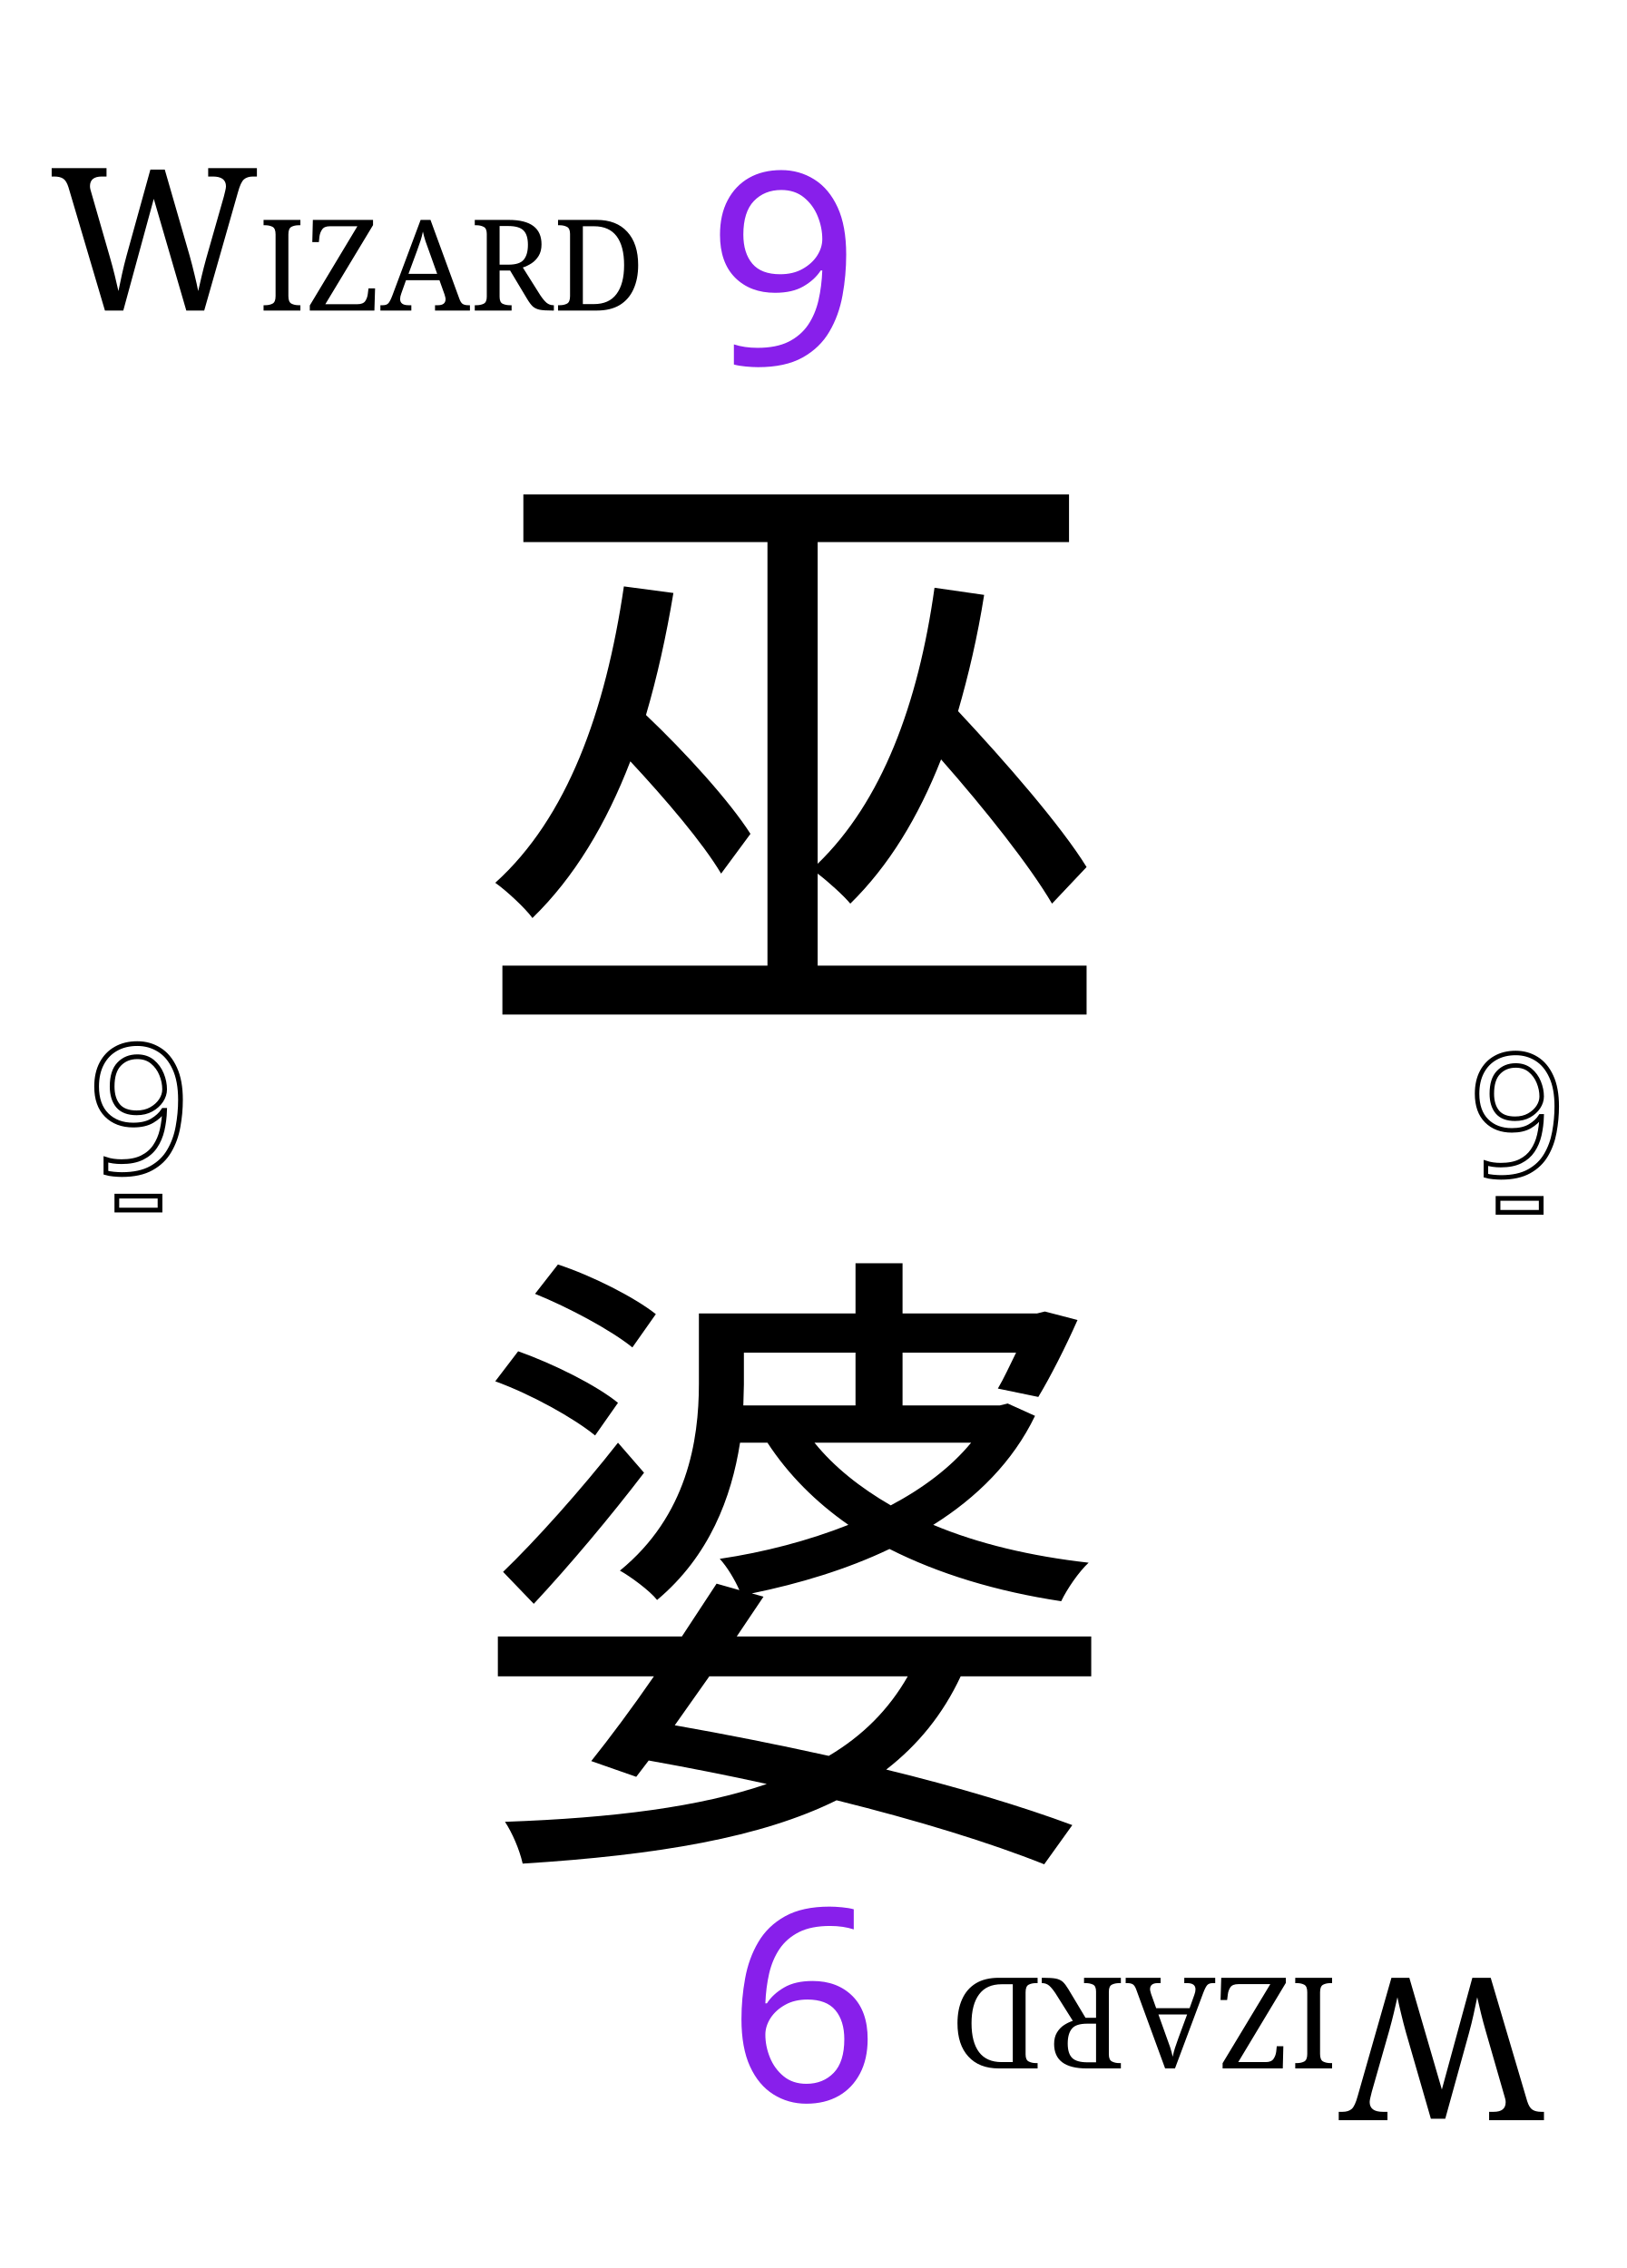
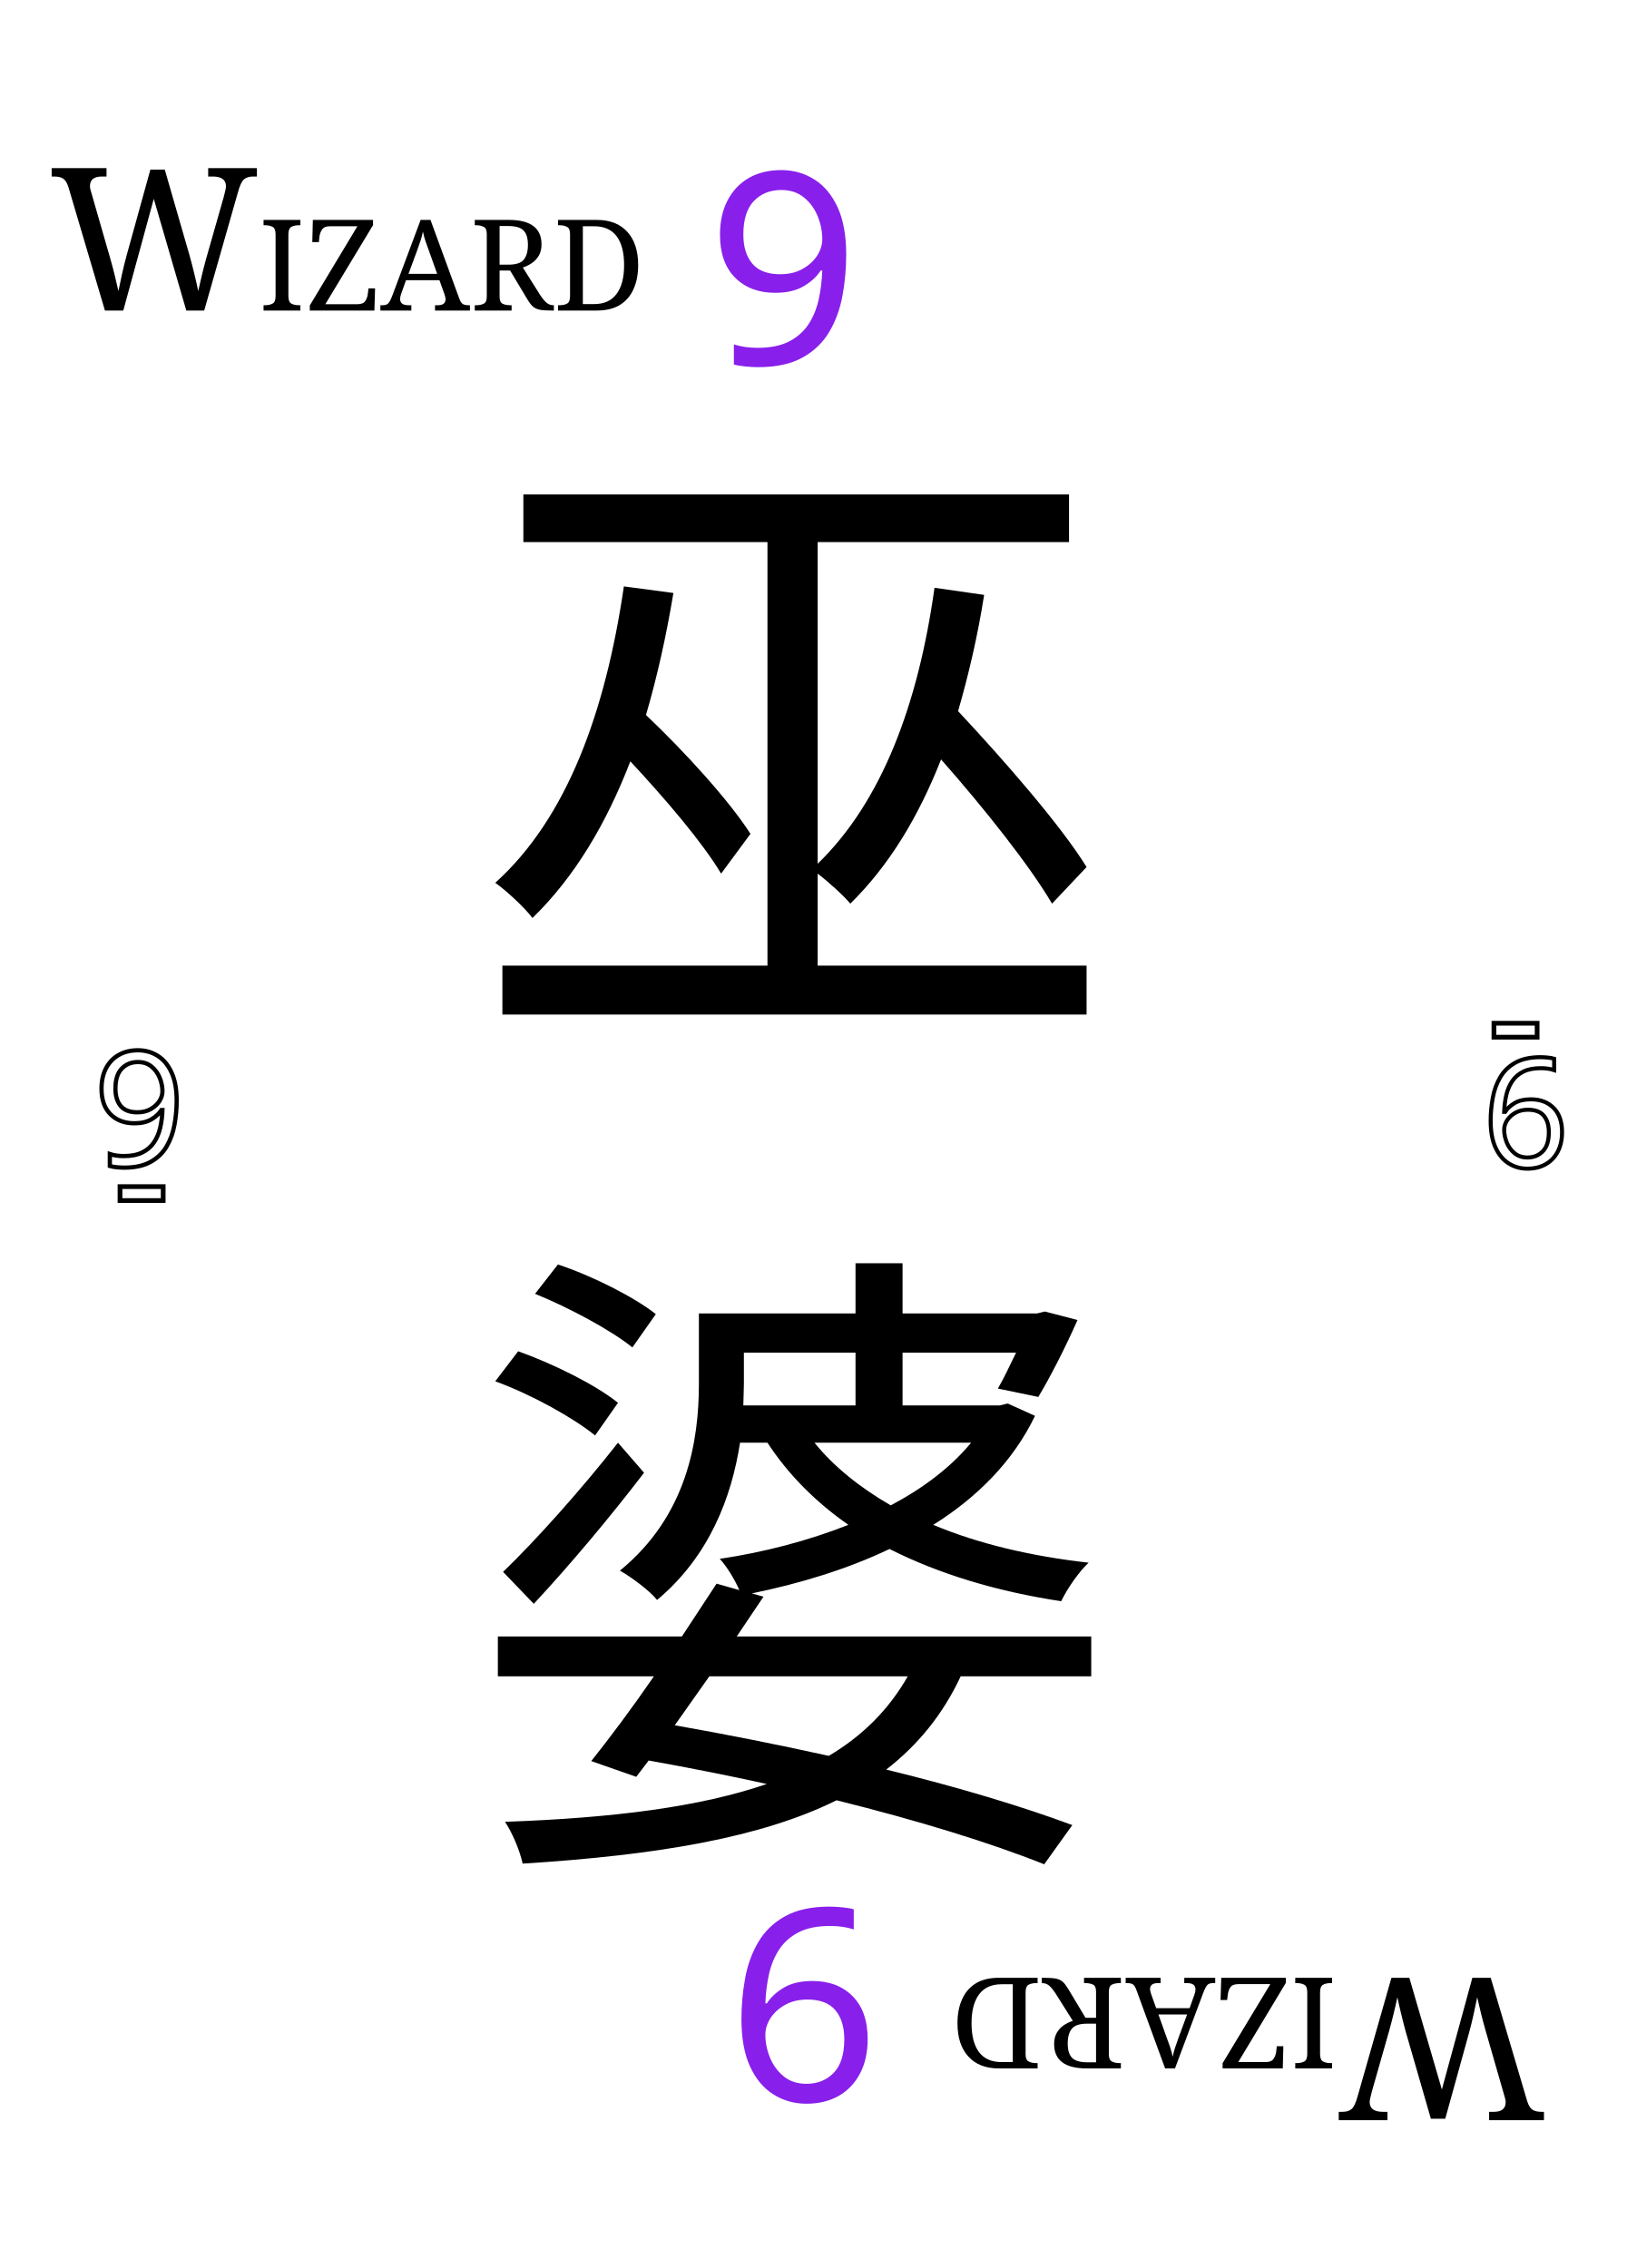
<svg xmlns="http://www.w3.org/2000/svg" xmlns:xlink="http://www.w3.org/1999/xlink" width="224.25" height="312.781" id="svg18947" version="1.1">
  <defs id="defs18949">
    <linearGradient id="linearGradient3006">
      <stop style="stop-color:#ffffff;stop-opacity:1;" offset="0" id="stop3008" />
      <stop id="stop3014" offset="0.377" style="stop-color:#7f7f7f;stop-opacity:1;" />
      <stop style="stop-color:#ffffff;stop-opacity:1;" offset="0.802" id="stop3016" />
      <stop style="stop-color:#cccccc;stop-opacity:1" offset="1" id="stop3010" />
    </linearGradient>
    <linearGradient id="linearGradient3804">
      <stop style="stop-color:#000000;stop-opacity:1;" offset="0" id="stop3806" />
      <stop id="stop3812" offset="0.5" style="stop-color:#333333;stop-opacity:1" />
      <stop style="stop-color:#000000;stop-opacity:1;" offset="1" id="stop3808" />
    </linearGradient>
    <linearGradient id="linearGradient3833">
      <stop style="stop-color:#000000;stop-opacity:1;" offset="0" id="stop3835" />
      <stop id="stop3841" offset="0.5" style="stop-color:#333333;stop-opacity:1" />
      <stop style="stop-color:#000000;stop-opacity:1" offset="1" id="stop3837" />
    </linearGradient>
    <linearGradient id="linearGradient3851">
      <stop style="stop-color:#808080;stop-opacity:1;" offset="0" id="stop3853" />
      <stop id="stop3859" offset="0.5" style="stop-color:#ffffff;stop-opacity:1;" />
      <stop style="stop-color:#808080;stop-opacity:1;" offset="1" id="stop3855" />
    </linearGradient>
    <radialGradient xlink:href="#linearGradient3933-4-3" id="radialGradient3939-7-7" cx="44.15" cy="208.928" fx="44.15" fy="208.928" r="74.727" gradientTransform="matrix(0.9724199,-0.00350785,0.00204639,0.4092987,4026.407,-290.6514)" gradientUnits="userSpaceOnUse" />
    <linearGradient id="linearGradient3933-4-3">
      <stop style="stop-color:#000000;stop-opacity:1;" offset="0" id="stop3935-0-7" />
      <stop style="stop-color:#000000;stop-opacity:0;" offset="1" id="stop3937-9-2" />
    </linearGradient>
    <linearGradient xlink:href="#linearGradient3006-1-5" id="linearGradient3012-2-7" x1="81.906" y1="294.384" x2="178.156" y2="294.384" gradientUnits="userSpaceOnUse" gradientTransform="translate(3914.848,-255.2825)" />
    <linearGradient id="linearGradient3006-1-5">
      <stop style="stop-color:#ffffff;stop-opacity:1;" offset="0" id="stop3008-6-4" />
      <stop id="stop3014-8-12" offset="0.377" style="stop-color:#7f7f7f;stop-opacity:1;" />
      <stop style="stop-color:#ffffff;stop-opacity:1;" offset="0.802" id="stop3016-5-0" />
      <stop style="stop-color:#cccccc;stop-opacity:1" offset="1" id="stop3010-7-0" />
    </linearGradient>
    <linearGradient gradientTransform="translate(3914.848,-376.2825)" xlink:href="#linearGradient3804-6-4" id="linearGradient3810-9-1" x1="65.224" y1="394.696" x2="156.749" y2="394.696" gradientUnits="userSpaceOnUse" />
    <linearGradient id="linearGradient3804-6-4">
      <stop style="stop-color:#000000;stop-opacity:1;" offset="0" id="stop3806-1-6" />
      <stop id="stop3812-4-0" offset="0.5" style="stop-color:#333333;stop-opacity:1" />
      <stop style="stop-color:#000000;stop-opacity:1;" offset="1" id="stop3808-2-7" />
    </linearGradient>
    <radialGradient xlink:href="#linearGradient3024-3-7" id="radialGradient3030-7-1" cx="114.593" cy="428.493" fx="114.593" fy="428.493" r="43.142" gradientTransform="matrix(0.7913852,4.4166814e-8,0,0.4810074,3940.863,-177.7307)" gradientUnits="userSpaceOnUse" />
    <linearGradient id="linearGradient3024-3-7">
      <stop id="stop3028-2-7" offset="0" style="stop-color:#000000;stop-opacity:1" />
      <stop id="stop3026-2-7" offset="1" style="stop-color:#242424;stop-opacity:1;" />
    </linearGradient>
    <linearGradient gradientTransform="translate(3914.848,-376.2825)" xlink:href="#linearGradient3101-2-3" id="linearGradient3113-4-7" gradientUnits="userSpaceOnUse" x1="145.602" y1="375.926" x2="183.78" y2="390.783" />
    <linearGradient id="linearGradient3101-2-3">
      <stop style="stop-color:#000000;stop-opacity:1;" offset="0" id="stop3103-4-3" />
      <stop style="stop-color:#000000;stop-opacity:0;" offset="1" id="stop3105-5-5" />
    </linearGradient>
    <linearGradient gradientTransform="translate(3914.848,-376.2825)" xlink:href="#linearGradient3101-2-3" id="linearGradient3107-7-9" x1="113.006" y1="395.661" x2="116.814" y2="405.196" gradientUnits="userSpaceOnUse" />
    <linearGradient xlink:href="#linearGradient3833-1-81" id="linearGradient3086-3-9" gradientUnits="userSpaceOnUse" gradientTransform="matrix(0.4384643,7.9081918e-4,-6.5324466e-4,0.5308057,903.2701,-3758.355)" x1="-158.781" y1="459.141" x2="-128.625" y2="459.141" />
    <linearGradient id="linearGradient3833-1-81">
      <stop style="stop-color:#000000;stop-opacity:1;" offset="0" id="stop3835-5-82" />
      <stop id="stop3841-2-6" offset="0.5" style="stop-color:#333333;stop-opacity:1" />
      <stop style="stop-color:#000000;stop-opacity:1" offset="1" id="stop3837-7-6" />
    </linearGradient>
    <linearGradient xlink:href="#linearGradient3851-5-38" id="linearGradient3088-8-0" gradientUnits="userSpaceOnUse" gradientTransform="matrix(0.4384643,7.9081918e-4,-6.5324466e-4,0.5308057,970.1511,-3759.495)" x1="-311.312" y1="463.516" x2="-281.156" y2="463.516" />
    <linearGradient id="linearGradient3851-5-38">
      <stop style="stop-color:#808080;stop-opacity:1;" offset="0" id="stop3853-1-0" />
      <stop id="stop3859-7-1" offset="0.5" style="stop-color:#ffffff;stop-opacity:1;" />
      <stop style="stop-color:#808080;stop-opacity:1;" offset="1" id="stop3855-1-2" />
    </linearGradient>
    <linearGradient id="linearGradient3006-1">
      <stop style="stop-color:#ffffff;stop-opacity:1;" offset="0" id="stop3008-6" />
      <stop id="stop3014-8" offset="0.377" style="stop-color:#7f7f7f;stop-opacity:1;" />
      <stop style="stop-color:#ffffff;stop-opacity:1;" offset="0.802" id="stop3016-5" />
      <stop style="stop-color:#cccccc;stop-opacity:1" offset="1" id="stop3010-7" />
    </linearGradient>
    <linearGradient id="linearGradient3804-6">
      <stop style="stop-color:#000000;stop-opacity:1;" offset="0" id="stop3806-1" />
      <stop id="stop3812-4" offset="0.5" style="stop-color:#333333;stop-opacity:1" />
      <stop style="stop-color:#000000;stop-opacity:1;" offset="1" id="stop3808-2" />
    </linearGradient>
    <linearGradient id="linearGradient3833-1">
      <stop style="stop-color:#000000;stop-opacity:1;" offset="0" id="stop3835-5" />
      <stop id="stop3841-2" offset="0.5" style="stop-color:#333333;stop-opacity:1" />
      <stop style="stop-color:#000000;stop-opacity:1" offset="1" id="stop3837-7" />
    </linearGradient>
    <linearGradient id="linearGradient3851-5">
      <stop style="stop-color:#808080;stop-opacity:1;" offset="0" id="stop3853-1" />
      <stop id="stop3859-7" offset="0.5" style="stop-color:#ffffff;stop-opacity:1;" />
      <stop style="stop-color:#808080;stop-opacity:1;" offset="1" id="stop3855-1" />
    </linearGradient>
    <linearGradient id="linearGradient3006-1-3">
      <stop style="stop-color:#ffffff;stop-opacity:1;" offset="0" id="stop3008-6-42" />
      <stop id="stop3014-8-2" offset="0.377" style="stop-color:#7f7f7f;stop-opacity:1;" />
      <stop style="stop-color:#ffffff;stop-opacity:1;" offset="0.802" id="stop3016-5-01" />
      <stop style="stop-color:#cccccc;stop-opacity:1" offset="1" id="stop3010-7-2" />
    </linearGradient>
    <linearGradient id="linearGradient3804-6-7">
      <stop style="stop-color:#000000;stop-opacity:1;" offset="0" id="stop3806-1-0" />
      <stop id="stop3812-4-2" offset="0.5" style="stop-color:#333333;stop-opacity:1" />
      <stop style="stop-color:#000000;stop-opacity:1;" offset="1" id="stop3808-2-4" />
    </linearGradient>
    <linearGradient id="linearGradient3833-1-8">
      <stop style="stop-color:#000000;stop-opacity:1;" offset="0" id="stop3835-5-6" />
      <stop id="stop3841-2-7" offset="0.5" style="stop-color:#333333;stop-opacity:1" />
      <stop style="stop-color:#000000;stop-opacity:1" offset="1" id="stop3837-7-0" />
    </linearGradient>
    <linearGradient id="linearGradient3851-5-1">
      <stop style="stop-color:#808080;stop-opacity:1;" offset="0" id="stop3853-1-8" />
      <stop id="stop3859-7-3" offset="0.5" style="stop-color:#ffffff;stop-opacity:1;" />
      <stop style="stop-color:#808080;stop-opacity:1;" offset="1" id="stop3855-1-0" />
    </linearGradient>
    <radialGradient xlink:href="#linearGradient3933-4-0" id="radialGradient3939-7-6" cx="44.15" cy="208.928" fx="44.15" fy="208.928" r="74.727" gradientTransform="matrix(0.9724199,-0.00350785,0.00204639,0.4092987,4026.407,-290.6515)" gradientUnits="userSpaceOnUse" />
    <linearGradient id="linearGradient3933-4-0">
      <stop style="stop-color:#000000;stop-opacity:1;" offset="0" id="stop3935-0-2" />
      <stop style="stop-color:#000000;stop-opacity:0;" offset="1" id="stop3937-9-4" />
    </linearGradient>
    <linearGradient xlink:href="#linearGradient2989-6-6" id="linearGradient3004-8" gradientUnits="userSpaceOnUse" gradientTransform="translate(3896.287,-468.4428)" x1="104.754" y1="536.861" x2="201.779" y2="536.861" />
    <linearGradient id="linearGradient2989-6-6">
      <stop style="stop-color:#1f1f1f;stop-opacity:1" offset="0" id="stop2991-1-5" />
      <stop id="stop2997-8-0" offset="0.5" style="stop-color:#000000;stop-opacity:1;" />
      <stop style="stop-color:#444444;stop-opacity:1" offset="1" id="stop2993-9-9" />
    </linearGradient>
    <linearGradient xlink:href="#linearGradient3006-1-0" id="linearGradient3012-2-0" x1="81.906" y1="294.384" x2="178.156" y2="294.384" gradientUnits="userSpaceOnUse" gradientTransform="translate(3914.848,-255.2825)" />
    <linearGradient id="linearGradient3006-1-0">
      <stop style="stop-color:#ffffff;stop-opacity:1;" offset="0" id="stop3008-6-6" />
      <stop id="stop3014-8-1" offset="0.377" style="stop-color:#7f7f7f;stop-opacity:1;" />
      <stop style="stop-color:#ffffff;stop-opacity:1;" offset="0.802" id="stop3016-5-3" />
      <stop style="stop-color:#cccccc;stop-opacity:1" offset="1" id="stop3010-7-8" />
    </linearGradient>
    <linearGradient gradientTransform="translate(3914.848,-376.2825)" xlink:href="#linearGradient3804-6-3" id="linearGradient3810-9-9" x1="65.224" y1="394.696" x2="156.749" y2="394.696" gradientUnits="userSpaceOnUse" />
    <linearGradient id="linearGradient3804-6-3">
      <stop style="stop-color:#000000;stop-opacity:1;" offset="0" id="stop3806-1-4" />
      <stop id="stop3812-4-4" offset="0.5" style="stop-color:#333333;stop-opacity:1" />
      <stop style="stop-color:#000000;stop-opacity:1;" offset="1" id="stop3808-2-6" />
    </linearGradient>
    <radialGradient xlink:href="#linearGradient3024-3-6" id="radialGradient3030-7-0" cx="114.593" cy="428.493" fx="114.593" fy="428.493" r="43.142" gradientTransform="matrix(0.7913852,4.4166814e-8,0,0.4810074,3940.863,-177.7307)" gradientUnits="userSpaceOnUse" />
    <linearGradient id="linearGradient3024-3-6">
      <stop id="stop3028-2-6" offset="0" style="stop-color:#000000;stop-opacity:1" />
      <stop id="stop3026-2-1" offset="1" style="stop-color:#242424;stop-opacity:1;" />
    </linearGradient>
    <linearGradient gradientTransform="translate(3914.848,-376.2825)" xlink:href="#linearGradient3101-2-4" id="linearGradient3113-4-8" gradientUnits="userSpaceOnUse" x1="145.602" y1="375.926" x2="183.78" y2="390.783" />
    <linearGradient id="linearGradient3101-2-4">
      <stop style="stop-color:#000000;stop-opacity:1;" offset="0" id="stop3103-4-9" />
      <stop style="stop-color:#000000;stop-opacity:0;" offset="1" id="stop3105-5-6" />
    </linearGradient>
    <linearGradient gradientTransform="translate(3914.848,-376.2825)" xlink:href="#linearGradient3101-2-4" id="linearGradient3107-7-3" x1="113.006" y1="395.661" x2="116.814" y2="405.196" gradientUnits="userSpaceOnUse" />
    <linearGradient xlink:href="#linearGradient3833-1-8-4" id="linearGradient3086-3-7" gradientUnits="userSpaceOnUse" gradientTransform="matrix(0.4384643,7.9081918e-4,-6.5324466e-4,0.5308057,903.2701,-3758.356)" x1="-158.781" y1="459.141" x2="-128.625" y2="459.141" />
    <linearGradient id="linearGradient3833-1-8-4">
      <stop style="stop-color:#000000;stop-opacity:1;" offset="0" id="stop3835-5-8" />
      <stop id="stop3841-2-2" offset="0.5" style="stop-color:#333333;stop-opacity:1" />
      <stop style="stop-color:#000000;stop-opacity:1" offset="1" id="stop3837-7-9" />
    </linearGradient>
    <linearGradient xlink:href="#linearGradient3851-5-3" id="linearGradient3088-8-1" gradientUnits="userSpaceOnUse" gradientTransform="matrix(0.4384643,7.9081918e-4,-6.5324466e-4,0.5308057,970.1512,-3759.495)" x1="-311.312" y1="463.516" x2="-281.156" y2="463.516" />
    <linearGradient id="linearGradient3851-5-3">
      <stop style="stop-color:#808080;stop-opacity:1;" offset="0" id="stop3853-1-5" />
      <stop id="stop3859-7-9" offset="0.5" style="stop-color:#ffffff;stop-opacity:1;" />
      <stop style="stop-color:#808080;stop-opacity:1;" offset="1" id="stop3855-1-8" />
    </linearGradient>
    <radialGradient cx="149.069" cy="44.711" r="26.478" fx="149.069" fy="44.711" id="radialGradient3301" xlink:href="#linearGradient3295" gradientUnits="userSpaceOnUse" gradientTransform="matrix(0.979339,-7.688533e-4,8.2164867e-4,1.046581,2.990247,-2.077453)" />
    <linearGradient x1="-207.388" y1="896.534" x2="-166.038" y2="896.534" id="linearGradient6908" xlink:href="#linearGradient6902" gradientUnits="userSpaceOnUse" />
    <radialGradient cx="-173.148" cy="823.778" r="11.461" fx="-173.148" fy="823.778" id="radialGradient6900" xlink:href="#linearGradient6894" gradientUnits="userSpaceOnUse" gradientTransform="matrix(0.4648922,-1.827876e-6,3.5979274e-6,0.9150775,-92.65593,69.95699)" />
    <radialGradient cx="-273.506" cy="762.448" r="21.992" fx="-273.506" fy="762.448" id="radialGradient6861" xlink:href="#linearGradient6855" gradientUnits="userSpaceOnUse" gradientTransform="matrix(1,0,0,0.5633803,0,332.8999)" />
    <filter height="1.246" y="-0.123" width="1.585" x="-0.292" id="filter4342">
      <feGaussianBlur id="feGaussianBlur4344" stdDeviation="1.462" />
    </filter>
    <filter id="filter4318">
      <feGaussianBlur id="feGaussianBlur4320" stdDeviation="1.204" />
    </filter>
    <filter height="1.135" y="-0.068" width="1.631" x="-0.315" id="filter3720">
      <feGaussianBlur id="feGaussianBlur3722" stdDeviation="0.563" />
    </filter>
    <filter id="filter3640">
      <feGaussianBlur id="feGaussianBlur3642" stdDeviation="2.145" />
    </filter>
    <filter id="filter3663">
      <feGaussianBlur id="feGaussianBlur3665" stdDeviation="0.48" />
    </filter>
    <linearGradient id="linearGradient6855">
      <stop id="stop6857" style="stop-color:#ffffff;stop-opacity:1" offset="0" />
      <stop id="stop6859" style="stop-color:#ffffff;stop-opacity:0" offset="1" />
    </linearGradient>
    <linearGradient id="linearGradient6894">
      <stop id="stop6896" style="stop-color:#f6adcd;stop-opacity:1" offset="0" />
      <stop id="stop6898" style="stop-color:#de151a;stop-opacity:1;" offset="1" />
    </linearGradient>
    <linearGradient id="linearGradient6902">
      <stop id="stop6904" style="stop-color:#d12d21;stop-opacity:1;" offset="0" />
      <stop id="stop6906" style="stop-color:#7b4231;stop-opacity:1" offset="1" />
    </linearGradient>
    <linearGradient id="linearGradient3295">
      <stop id="stop3297" style="stop-color:#ff0707;stop-opacity:0.839;" offset="0" />
      <stop id="stop3299" style="stop-color:#ffffff;stop-opacity:0" offset="1" />
    </linearGradient>
    <pattern patternUnits="userSpaceOnUse" width="30.066" height="5.181" id="Wavy">
      <path style="fill:black;stroke:none;" d="M 7.597,0.061 C 5.079,-0.187 2.656,0.302 -0.01,1.788 L -0.01,3.061 C 2.773,1.431 5.173,1.052 7.472,1.280 C 9.770,1.508 11.969,2.361 14.253,3.218 C 18.820,4.931 23.804,6.676 30.066,3.061 L 30.062,1.788 C 23.622,5.497 19.246,3.770 14.691,2.061 C 12.413,1.207 10.115,0.311 7.597,0.061 z " id="path4651" />
    </pattern>
    <linearGradient id="linearGradient3851-1">
      <stop id="stop3853-2" offset="0" style="stop-color:#808080;stop-opacity:1;" />
      <stop style="stop-color:#ffffff;stop-opacity:1;" offset="0.5" id="stop3859-1" />
      <stop id="stop3855-3" offset="1" style="stop-color:#808080;stop-opacity:1;" />
    </linearGradient>
    <linearGradient id="linearGradient3833-8">
      <stop id="stop3835-8" offset="0" style="stop-color:#000000;stop-opacity:1;" />
      <stop style="stop-color:#333333;stop-opacity:1" offset="0.5" id="stop3841-3" />
      <stop id="stop3837-1" offset="1" style="stop-color:#000000;stop-opacity:1" />
    </linearGradient>
    <linearGradient id="linearGradient3804-3">
      <stop id="stop3806-5" offset="0" style="stop-color:#000000;stop-opacity:1;" />
      <stop style="stop-color:#333333;stop-opacity:1" offset="0.5" id="stop3812-1" />
      <stop id="stop3808-5" offset="1" style="stop-color:#000000;stop-opacity:1;" />
    </linearGradient>
    <linearGradient id="linearGradient3006-15">
      <stop id="stop3008-0" offset="0" style="stop-color:#ffffff;stop-opacity:1;" />
      <stop style="stop-color:#7f7f7f;stop-opacity:1;" offset="0.377" id="stop3014-7" />
      <stop id="stop3016-1" offset="0.802" style="stop-color:#ffffff;stop-opacity:1;" />
      <stop id="stop3010-75" offset="1" style="stop-color:#cccccc;stop-opacity:1" />
    </linearGradient>
    <linearGradient y2="896.534" x2="-166.038" y1="896.534" x1="-207.388" gradientUnits="userSpaceOnUse" id="linearGradient138726" xlink:href="#linearGradient6902" />
    <radialGradient r="21.992" fy="762.448" fx="-273.506" cy="762.448" cx="-273.506" gradientTransform="matrix(1,0,0,0.5633803,0,332.8999)" gradientUnits="userSpaceOnUse" id="radialGradient138728" xlink:href="#linearGradient6855" />
    <radialGradient r="11.461" fy="823.778" fx="-173.148" cy="823.778" cx="-173.148" gradientTransform="matrix(0.4648922,-1.827876e-6,3.5979274e-6,0.9150775,-92.65593,69.95699)" gradientUnits="userSpaceOnUse" id="radialGradient138730" xlink:href="#linearGradient6894" />
    <radialGradient r="26.478" fy="44.711" fx="149.069" cy="44.711" cx="149.069" gradientTransform="matrix(0.979339,-7.688533e-4,8.2164867e-4,1.046581,2.990247,-2.077453)" gradientUnits="userSpaceOnUse" id="radialGradient138732" xlink:href="#linearGradient3295" />
    <linearGradient y2="896.534" x2="-166.038" y1="896.534" x1="-207.388" gradientUnits="userSpaceOnUse" id="linearGradient139402" xlink:href="#linearGradient6902" />
    <radialGradient r="21.992" fy="762.448" fx="-273.506" cy="762.448" cx="-273.506" gradientTransform="matrix(1,0,0,0.5633803,0,332.8999)" gradientUnits="userSpaceOnUse" id="radialGradient139404" xlink:href="#linearGradient6855" />
    <radialGradient r="11.461" fy="823.778" fx="-173.148" cy="823.778" cx="-173.148" gradientTransform="matrix(0.4648922,-1.827876e-6,3.5979274e-6,0.9150775,-92.65593,69.95699)" gradientUnits="userSpaceOnUse" id="radialGradient139406" xlink:href="#linearGradient6894" />
    <radialGradient r="26.478" fy="44.711" fx="149.069" cy="44.711" cx="149.069" gradientTransform="matrix(0.979339,-7.688533e-4,8.2164867e-4,1.046581,2.990247,-2.077453)" gradientUnits="userSpaceOnUse" id="radialGradient139408" xlink:href="#linearGradient3295" />
    <linearGradient id="linearGradient71722">
      <stop id="stop71724" offset="0" style="stop-color:#ffffff;stop-opacity:1;" />
      <stop id="stop71726" offset="1" style="stop-color:#ffffff;stop-opacity:0;" />
    </linearGradient>
    <linearGradient gradientUnits="userSpaceOnUse" y2="-71.453" x2="204.614" y1="-71.453" x1="-19.612" id="linearGradient71728" xlink:href="#linearGradient71722" />
    <linearGradient xlink:href="#linearGradient4098-0" id="linearGradient4711" gradientUnits="userSpaceOnUse" gradientTransform="matrix(0.3077719,0,0,0.3258416,143.6252,232.4936)" x1="346.237" y1="537.414" x2="359.472" y2="537.414" />
    <radialGradient r="59.255" fy="622.487" fx="380.257" cy="622.487" cx="380.257" gradientTransform="matrix(0,-0.743506,0.6604105,0,-364.7007,582.134)" gradientUnits="userSpaceOnUse" id="radialGradient4325" xlink:href="#linearGradient3173-6-5-4" />
    <linearGradient id="linearGradient3173-6-5-4">
      <stop offset="0" style="stop-color:#a5a5a5;stop-opacity:1" id="stop3175-28-7-8" />
      <stop offset="1" style="stop-color:#000000;stop-opacity:1" id="stop3177-7-3-0" />
    </linearGradient>
    <radialGradient xlink:href="#linearGradient3173-6-5" id="radialGradient4300" gradientUnits="userSpaceOnUse" gradientTransform="matrix(0,-0.743506,0.6604105,0,-364.7007,582.134)" cx="380.257" cy="622.487" fx="380.257" fy="622.487" r="59.255" />
    <radialGradient xlink:href="#linearGradient3173-6-5" id="radialGradient4292" gradientUnits="userSpaceOnUse" gradientTransform="matrix(0,-0.743506,-0.6604105,0,552.0319,582.134)" cx="371.454" cy="647.687" fx="371.454" fy="647.687" r="59.255" />
    <radialGradient xlink:href="#linearGradient4064-8" id="radialGradient4288" gradientUnits="userSpaceOnUse" gradientTransform="matrix(0.1189921,0.06938395,-0.2129033,0.3651248,419.0051,237.4536)" cx="401.519" cy="532.921" fx="401.519" fy="532.921" r="22.631" />
    <radialGradient xlink:href="#linearGradient4064-09" id="radialGradient4286" gradientUnits="userSpaceOnUse" gradientTransform="matrix(0.1406778,0.03036631,-0.04700793,0.2177733,315.92,325.9685)" cx="523.337" cy="479.276" fx="523.337" fy="479.276" r="22.631" />
    <radialGradient xlink:href="#linearGradient4064-0" id="radialGradient4284" gradientUnits="userSpaceOnUse" gradientTransform="matrix(0.1328732,-0.01404226,0.02338144,0.2212443,314.1491,326.308)" cx="265.864" cy="293.493" fx="265.864" fy="293.493" r="22.631" />
    <radialGradient xlink:href="#linearGradient4064" id="radialGradient4282" gradientUnits="userSpaceOnUse" gradientTransform="matrix(0.09741442,0.02870216,-0.07081218,0.3026924,350.3364,291.6606)" cx="306.471" cy="239.136" fx="306.471" fy="239.136" r="22.631" />
    <radialGradient xlink:href="#linearGradient9359-6-6" id="radialGradient4280" gradientUnits="userSpaceOnUse" gradientTransform="matrix(1,0,0,0.9680619,55.07829,140.9413)" cx="307.471" cy="210.955" fx="307.471" fy="210.955" r="22.631" />
    <radialGradient xlink:href="#linearGradient3598" id="radialGradient4278" gradientUnits="userSpaceOnUse" gradientTransform="matrix(-1.017858,0,6.2330308e-7,-1.182413,391.6243,74.3887)" cx="194.079" cy="26.293" fx="194.079" fy="26.293" r="28.884" />
    <radialGradient xlink:href="#linearGradient2173" id="radialGradient4276" gradientUnits="userSpaceOnUse" gradientTransform="matrix(0.162441,2.106734,-1.690916,0.2626576,228.2627,-371.4298)" cx="180.725" cy="38.594" fx="180.725" fy="38.594" r="28.884" />
    <linearGradient xlink:href="#linearGradient4302" id="linearGradient4274" gradientUnits="userSpaceOnUse" x1="194.689" y1="31.854" x2="194.689" y2="74.712" />
    <radialGradient xlink:href="#linearGradient9318" id="radialGradient4272" gradientUnits="userSpaceOnUse" gradientTransform="matrix(0.872485,0.01849254,-0.01826646,0.8618191,25.71404,4.225769)" cx="193.563" cy="56.486" fx="193.563" fy="56.486" r="28.884" />
    <radialGradient xlink:href="#linearGradient3173-31-2" id="radialGradient4244" gradientUnits="userSpaceOnUse" gradientTransform="matrix(0,-0.4821881,0.4318958,-1.2541889e-6,-151.9682,551.3464)" cx="610.457" cy="483.447" fx="610.457" fy="483.447" r="167.564" />
    <radialGradient xlink:href="#linearGradient3203-9" id="radialGradient4242" gradientUnits="userSpaceOnUse" gradientTransform="matrix(-1.8232002e-6,0.27968,-0.6092651,0,101.7262,-39.26045)" cx="414.682" cy="-8.88" fx="414.682" fy="-8.88" r="123.545" />
    <linearGradient xlink:href="#linearGradient2225-5" id="linearGradient4227" gradientUnits="userSpaceOnUse" gradientTransform="matrix(0.1457109,0,0,0.1489569,302.1759,251.0178)" x1="431.39" y1="1015.771" x2="477.511" y2="658.741" />
    <linearGradient xlink:href="#linearGradient8313" id="linearGradient4203" gradientUnits="userSpaceOnUse" gradientTransform="matrix(0.1457109,0,0,0.1028745,203.8455,287.9224)" x1="101.58" y1="505.892" x2="695.654" y2="535.711" />
    <linearGradient xlink:href="#linearGradient8305" id="linearGradient4193" gradientUnits="userSpaceOnUse" gradientTransform="translate(-28.57143,5.714286)" x1="240.721" y1="356.761" x2="307.264" y2="335.932" />
    <linearGradient id="linearGradient4064-8">
      <stop id="stop4066-7" offset="0" style="stop-color:#4a3600;stop-opacity:0.658" />
      <stop style="stop-color:#decfa7;stop-opacity:0.383" offset="0.647" id="stop4068-2" />
      <stop id="stop4070-6" offset="1" style="stop-color:#392a00;stop-opacity:0.376" />
    </linearGradient>
    <linearGradient id="linearGradient4064-09">
      <stop id="stop4066-6" offset="0" style="stop-color:#4a3600;stop-opacity:0.658" />
      <stop style="stop-color:#decfa7;stop-opacity:0.383" offset="0.647" id="stop4068-1" />
      <stop id="stop4070-9" offset="1" style="stop-color:#392a00;stop-opacity:0.376" />
    </linearGradient>
    <linearGradient id="linearGradient4064-0">
      <stop id="stop4066-0" offset="0" style="stop-color:#4a3600;stop-opacity:0.658" />
      <stop style="stop-color:#decfa7;stop-opacity:0.383" offset="0.647" id="stop4068-7" />
      <stop id="stop4070-8" offset="1" style="stop-color:#392a00;stop-opacity:0.376" />
    </linearGradient>
    <linearGradient id="linearGradient9359-6-6">
      <stop style="stop-color:#4a3600;stop-opacity:1" offset="0" id="stop9361-8-7" />
      <stop id="stop9367-4-9" offset="0.647" style="stop-color:#decfa7;stop-opacity:1" />
      <stop style="stop-color:#392a00;stop-opacity:1" offset="1" id="stop9363-9-5" />
    </linearGradient>
    <linearGradient xlink:href="#linearGradient9227" id="linearGradient9233" x1="243.945" y1="326.165" x2="276.237" y2="334.817" gradientUnits="userSpaceOnUse" />
    <linearGradient xlink:href="#linearGradient2213" id="linearGradient8295" gradientUnits="userSpaceOnUse" gradientTransform="matrix(0.312345,0,0,0.189769,358.424,392.5822)" x1="160.359" y1="586.865" x2="585.076" y2="633.037" />
    <linearGradient id="linearGradient2225-5">
      <stop style="stop-color: rgb(0, 0, 121); stop-opacity: 1;" offset="0" id="stop2227-6" />
      <stop id="stop2282-4" offset="1" style="stop-color: rgb(0, 0, 121); stop-opacity: 1;" />
    </linearGradient>
    <linearGradient id="linearGradient2213">
      <stop style="stop-color: rgb(0, 0, 0); stop-opacity: 1;" offset="0" id="stop2215" />
      <stop id="stop2223" offset="0.5" style="stop-color: rgb(0, 0, 0); stop-opacity: 1;" />
      <stop style="stop-color: rgb(0, 0, 0); stop-opacity: 1;" offset="1" id="stop2217" />
    </linearGradient>
    <linearGradient id="linearGradient3598">
      <stop id="stop3600" offset="0" style="stop-color:#ffffff;stop-opacity:1" />
      <stop id="stop3602" offset="1" style="stop-color:#ffffff;stop-opacity:0" />
    </linearGradient>
    <linearGradient id="linearGradient2173">
      <stop style="stop-color:#ffffff;stop-opacity:0.875" offset="0" id="stop2175" />
      <stop style="stop-color:#ffffff;stop-opacity:0" offset="1" id="stop2177" />
    </linearGradient>
    <linearGradient id="linearGradient3173-6-5">
      <stop offset="0" style="stop-color:#a5a5a5;stop-opacity:1" id="stop3175-28-7" />
      <stop offset="1" style="stop-color:#000000;stop-opacity:1" id="stop3177-7-3" />
    </linearGradient>
    <linearGradient id="linearGradient4098-0">
      <stop offset="0" style="stop-color:#ffb142;stop-opacity:1" id="stop4100-0" />
      <stop offset="1" style="stop-color:#c87600;stop-opacity:1" id="stop4104-3" />
    </linearGradient>
    <linearGradient id="linearGradient3173-31-2">
      <stop offset="0" style="stop-color:#a5a5a5;stop-opacity:1" id="stop3175-8-9" />
      <stop offset="1" style="stop-color:#000000;stop-opacity:1" id="stop3177-5-98" />
    </linearGradient>
    <linearGradient id="linearGradient3203-9">
      <stop offset="0" style="stop-color:#ffb142;stop-opacity:1" id="stop3205-9" />
      <stop offset="0.887" style="stop-color:#ffb141;stop-opacity:1" id="stop4092-0" />
      <stop offset="1" style="stop-color:#c87600;stop-opacity:1" id="stop3207-9" />
    </linearGradient>
    <linearGradient id="linearGradient8305">
      <stop style="stop-color:#0000c5;stop-opacity:1" offset="0" id="stop8307" />
      <stop style="stop-color:#00006b;stop-opacity:1" offset="1" id="stop8309" />
    </linearGradient>
    <linearGradient id="linearGradient8313">
      <stop id="stop8315" offset="0" style="stop-color:#0000ab;stop-opacity:1" />
      <stop style="stop-color:#00005c;stop-opacity:1" offset="1" id="stop8317" />
    </linearGradient>
    <linearGradient id="linearGradient9227">
      <stop style="stop-color:#ffe257;stop-opacity:1" offset="0" id="stop9229" />
      <stop style="stop-color:#d7b200;stop-opacity:1" offset="1" id="stop9231" />
    </linearGradient>
    <linearGradient id="linearGradient9318">
      <stop style="stop-color:#000000;stop-opacity:0.542" offset="0" id="stop9320" />
      <stop style="stop-color:#000000;stop-opacity:0;" offset="1" id="stop9322" />
    </linearGradient>
    <linearGradient id="linearGradient4064">
      <stop id="stop4066" offset="0" style="stop-color:#231a00;stop-opacity:1" />
      <stop style="stop-color:#756331;stop-opacity:1" offset="0.454" id="stop4068" />
      <stop id="stop4070" offset="1" style="stop-color:#2e2200;stop-opacity:1" />
    </linearGradient>
    <linearGradient id="linearGradient4302">
      <stop id="stop4304" offset="0" style="stop-color:#1f593a;stop-opacity:1" />
      <stop id="stop4306" offset="1" style="stop-color:#2fea8f;stop-opacity:1" />
    </linearGradient>
    <linearGradient id="linearGradient3173-6-5-4-0">
      <stop offset="0" style="stop-color:#a5a5a5;stop-opacity:1" id="stop3175-28-7-8-6" />
      <stop offset="1" style="stop-color:#000000;stop-opacity:1" id="stop3177-7-3-0-7" />
    </linearGradient>
    <linearGradient xlink:href="#linearGradient2225-5-5" id="linearGradient4227-7" gradientUnits="userSpaceOnUse" gradientTransform="matrix(0.1457109,0,0,0.1489569,302.1759,251.0178)" x1="431.39" y1="1015.771" x2="477.511" y2="658.741" />
    <linearGradient xlink:href="#linearGradient8313-6" id="linearGradient4203-2" gradientUnits="userSpaceOnUse" gradientTransform="matrix(0.1457109,0,0,0.1028745,203.8455,287.9224)" x1="101.58" y1="505.892" x2="695.654" y2="535.711" />
    <linearGradient xlink:href="#linearGradient8305-6" id="linearGradient4193-7" gradientUnits="userSpaceOnUse" gradientTransform="translate(-28.57143,5.714286)" x1="240.721" y1="356.761" x2="307.264" y2="335.932" />
    <linearGradient id="linearGradient4064-8-5">
      <stop id="stop4066-7-0" offset="0" style="stop-color:#4a3600;stop-opacity:0.658" />
      <stop style="stop-color:#decfa7;stop-opacity:0.383" offset="0.647" id="stop4068-2-8" />
      <stop id="stop4070-6-9" offset="1" style="stop-color:#392a00;stop-opacity:0.376" />
    </linearGradient>
    <linearGradient id="linearGradient4064-09-6">
      <stop id="stop4066-6-2" offset="0" style="stop-color:#4a3600;stop-opacity:0.658" />
      <stop style="stop-color:#decfa7;stop-opacity:0.383" offset="0.647" id="stop4068-1-1" />
      <stop id="stop4070-9-2" offset="1" style="stop-color:#392a00;stop-opacity:0.376" />
    </linearGradient>
    <linearGradient id="linearGradient4064-0-3">
      <stop id="stop4066-0-2" offset="0" style="stop-color:#4a3600;stop-opacity:0.658" />
      <stop style="stop-color:#decfa7;stop-opacity:0.383" offset="0.647" id="stop4068-7-9" />
      <stop id="stop4070-8-6" offset="1" style="stop-color:#392a00;stop-opacity:0.376" />
    </linearGradient>
    <linearGradient id="linearGradient9359-6-6-4">
      <stop style="stop-color:#4a3600;stop-opacity:1" offset="0" id="stop9361-8-7-9" />
      <stop id="stop9367-4-9-9" offset="0.647" style="stop-color:#decfa7;stop-opacity:1" />
      <stop style="stop-color:#392a00;stop-opacity:1" offset="1" id="stop9363-9-5-3" />
    </linearGradient>
    <linearGradient xlink:href="#linearGradient9227-2" id="linearGradient9233-2" x1="243.945" y1="326.165" x2="276.237" y2="334.817" gradientUnits="userSpaceOnUse" />
    <linearGradient id="linearGradient2225-5-5">
      <stop style="stop-color: rgb(0, 0, 121); stop-opacity: 1;" offset="0" id="stop2227-6-2" />
      <stop id="stop2282-4-5" offset="1" style="stop-color: rgb(0, 0, 121); stop-opacity: 1;" />
    </linearGradient>
    <linearGradient id="linearGradient2213-5">
      <stop style="stop-color: rgb(0, 0, 0); stop-opacity: 1;" offset="0" id="stop2215-7" />
      <stop id="stop2223-2" offset="0.5" style="stop-color: rgb(0, 0, 0); stop-opacity: 1;" />
      <stop style="stop-color: rgb(0, 0, 0); stop-opacity: 1;" offset="1" id="stop2217-7" />
    </linearGradient>
    <linearGradient id="linearGradient3173-6-5-8">
      <stop offset="0" style="stop-color:#a5a5a5;stop-opacity:1" id="stop3175-28-7-6" />
      <stop offset="1" style="stop-color:#000000;stop-opacity:1" id="stop3177-7-3-2" />
    </linearGradient>
    <linearGradient id="linearGradient4098-0-5">
      <stop offset="0" style="stop-color:#ffb142;stop-opacity:1" id="stop4100-0-4" />
      <stop offset="1" style="stop-color:#c87600;stop-opacity:1" id="stop4104-3-3" />
    </linearGradient>
    <linearGradient id="linearGradient3173-31-2-1">
      <stop offset="0" style="stop-color:#a5a5a5;stop-opacity:1" id="stop3175-8-9-3" />
      <stop offset="1" style="stop-color:#000000;stop-opacity:1" id="stop3177-5-98-1" />
    </linearGradient>
    <linearGradient id="linearGradient3203-9-7">
      <stop offset="0" style="stop-color:#ffb142;stop-opacity:1" id="stop3205-9-2" />
      <stop offset="0.887" style="stop-color:#ffb141;stop-opacity:1" id="stop4092-0-1" />
      <stop offset="1" style="stop-color:#c87600;stop-opacity:1" id="stop3207-9-5" />
    </linearGradient>
    <linearGradient id="linearGradient8305-6">
      <stop style="stop-color:#0000c5;stop-opacity:1" offset="0" id="stop8307-3" />
      <stop style="stop-color:#00006b;stop-opacity:1" offset="1" id="stop8309-5" />
    </linearGradient>
    <linearGradient id="linearGradient8313-6">
      <stop id="stop8315-9" offset="0" style="stop-color:#0000ab;stop-opacity:1" />
      <stop style="stop-color:#00005c;stop-opacity:1" offset="1" id="stop8317-8" />
    </linearGradient>
    <linearGradient id="linearGradient9227-2">
      <stop style="stop-color:#ffe257;stop-opacity:1" offset="0" id="stop9229-6" />
      <stop style="stop-color:#d7b200;stop-opacity:1" offset="1" id="stop9231-9" />
    </linearGradient>
    <linearGradient id="linearGradient4064-6">
      <stop id="stop4066-63" offset="0" style="stop-color:#231a00;stop-opacity:1" />
      <stop style="stop-color:#756331;stop-opacity:1" offset="0.454" id="stop4068-3" />
      <stop id="stop4070-97" offset="1" style="stop-color:#2e2200;stop-opacity:1" />
    </linearGradient>
  </defs>
  <g style="display:inline" id="layer5">
    <g transform="translate(-0.2154456,1.441364)" style="display:inline" id="g281618">
      <g id="g268064-7" transform="matrix(0.95,0,0,0.95,3.147053,6.777343)">
        <g transform="matrix(1.032797,0,0,1.032797,-259.6819,-397.9023)" id="layer1-6" style="fill:#881feb;fill-opacity:1">
          <text xml:space="preserve" style="font-style:normal;font-variant:normal;font-weight:normal;font-stretch:normal;font-size:37.746px;line-height:125%;font-family:'Card Characters';-inkscape-font-specification:'Card Characters';text-align:start;letter-spacing:0px;word-spacing:0px;writing-mode:lr-tb;text-anchor:start;fill:#881feb;fill-opacity:1;stroke:none" x="347.733" y="428.123" id="text70860">
            <tspan id="tspan282815" x="347.733" y="428.123">9</tspan>
          </text>
        </g>
        <use height="312.781" width="224.25" transform="matrix(-1,0,0,-1,224.25,312.7812)" id="use279255" xlink:href="#layer1-6" y="0" x="0" />
      </g>
      <g id="g281604">
-         <g style="fill:#ffff00;fill-opacity:1;stroke:#000000;stroke-opacity:1" transform="translate(-322.0651,-261.2403)" id="layer1-6-7-0">
+         <g style="fill:#ffff00;fill-opacity:1;stroke:#000000;stroke-opacity:1" transform="matrix(0.8961731,0,0,0.8961731,-286.5452,-218.4034)" id="layer1-6-7-0">
          <text xml:space="preserve" style="font-style:normal;font-variant:normal;font-weight:normal;font-stretch:normal;font-size:24.606px;line-height:125%;font-family:'Card Characters';-inkscape-font-specification:'Card Characters';text-align:start;letter-spacing:0px;word-spacing:0px;writing-mode:lr-tb;text-anchor:start;fill:none;stroke:#000000;stroke-width:0.652;stroke-opacity:1" x="334.369" y="421.537" id="text70860-7-8">
            <tspan id="tspan282817" x="334.369" y="421.537" style="stroke-width:0.652">9</tspan>
          </text>
        </g>
-         <use x="0" y="0" xlink:href="#layer1-6-7-0" id="use279257" transform="matrix(0.95,0,0,0.95,191.0108,8.417153)" width="224.25" height="312.781" />
-         <g style="display:inline;fill:#ffff00;fill-opacity:1;stroke:#000000;stroke-opacity:1" transform="translate(-318.0651,-254.2403)" id="layer1-6-7-0-7">
-           <text xml:space="preserve" style="font-style:normal;font-variant:normal;font-weight:normal;font-stretch:normal;font-size:24.606px;line-height:125%;font-family:'Card Characters';-inkscape-font-specification:'Card Characters';text-align:start;letter-spacing:0px;word-spacing:0px;writing-mode:lr-tb;text-anchor:start;fill:none;stroke:#000000;stroke-width:0.652;stroke-opacity:1" x="333.405" y="425.321" id="text70860-7-8-2">
-             <tspan id="tspan282817-8" x="333.405" y="425.321" style="stroke-width:0.652">-</tspan>
+         <use x="0" y="0" xlink:href="#layer1-6-7-0" id="use279257" transform="matrix(-0.95,0,0,-0.95,229.0891,295.9629)" width="224.25" height="312.781" />
+         <g style="display:inline;fill:#ffff00;fill-opacity:1;stroke:#000000;stroke-opacity:1" transform="translate(-318.629,-280.3959)" id="layer1-6-7-0-7">
+           <text xml:space="preserve" style="font-style:normal;font-variant:normal;font-weight:normal;font-stretch:normal;font-size:24.606px;line-height:125%;font-family:'Card Characters';-inkscape-font-specification:'Card Characters';text-align:start;letter-spacing:0px;word-spacing:0px;writing-mode:lr-tb;text-anchor:start;fill:none;stroke:#000000;stroke-width:0.652;stroke-opacity:1" x="334.405" y="450.165" id="text70860-7-8-2">
+             <tspan id="tspan282817-8" x="334.405" y="450.165" style="stroke-width:0.652">-</tspan>
          </text>
-           <text xml:space="preserve" style="font-style:normal;font-variant:normal;font-weight:normal;font-stretch:normal;font-size:24.606px;line-height:125%;font-family:'Card Characters';-inkscape-font-specification:'Card Characters';text-align:start;letter-spacing:0px;word-spacing:0px;writing-mode:lr-tb;text-anchor:start;display:inline;fill:none;fill-opacity:1;stroke:#000000;stroke-width:0.652;stroke-opacity:1" x="523.841" y="425.632" id="text70860-7-8-2-2">
-             <tspan id="tspan282817-8-3" x="523.841" y="425.632" style="stroke-width:0.652">-</tspan>
+           <text xml:space="preserve" style="font-style:normal;font-variant:normal;font-weight:normal;font-stretch:normal;font-size:24.606px;line-height:125%;font-family:'Card Characters';-inkscape-font-specification:'Card Characters';text-align:start;letter-spacing:0px;word-spacing:0px;writing-mode:lr-tb;text-anchor:start;display:inline;fill:none;fill-opacity:1;stroke:#000000;stroke-width:0.652;stroke-opacity:1" x="523.841" y="427.632" id="text70860-7-8-2-2">
+             <tspan id="tspan282817-8-3" x="523.841" y="427.632" style="stroke-width:0.652">-</tspan>
          </text>
        </g>
      </g>
      <text xml:space="preserve" style="font-style:normal;font-variant:normal;font-weight:normal;font-stretch:normal;font-size:27.5px;line-height:125%;font-family:serif;-inkscape-font-specification:'serif, Normal';text-align:start;letter-spacing:0px;word-spacing:0px;writing-mode:lr-tb;text-anchor:start;fill:#000000;fill-opacity:1;stroke:none;stroke-width:1px;stroke-linecap:butt;stroke-linejoin:miter;stroke-opacity:1;" x="-213.342" y="-271.316" id="text13114" transform="scale(-1,-1)">
        <tspan id="tspan13116" x="-213.342" y="-271.316" style="fill:#000000;fill-opacity:1;">W<tspan style="font-style:normal;font-variant:normal;font-weight:normal;font-stretch:normal;font-size:17.5px;line-height:125%;font-family:serif;-inkscape-font-specification:'serif, Normal';text-align:start;writing-mode:lr-tb;text-anchor:start;fill:#000000;fill-opacity:1;" id="tspan13118">IZARD</tspan>
        </tspan>
      </text>
      <text id="text13682" y="41.387" x="7.089" style="font-style:normal;font-variant:normal;font-weight:normal;font-stretch:normal;font-size:27.5px;line-height:125%;font-family:serif;-inkscape-font-specification:'serif, Normal';text-align:start;letter-spacing:0px;word-spacing:0px;writing-mode:lr-tb;text-anchor:start;fill:#000000;fill-opacity:1;stroke:none;stroke-width:1px;stroke-linecap:butt;stroke-linejoin:miter;stroke-opacity:1;" xml:space="preserve">
        <tspan style="fill:#000000;fill-opacity:1;" y="41.387" x="7.089" id="tspan13684">W<tspan id="tspan13686" style="font-style:normal;font-variant:normal;font-weight:normal;font-stretch:normal;font-size:17.5px;line-height:125%;font-family:serif;-inkscape-font-specification:'serif, Normal';text-align:start;writing-mode:lr-tb;text-anchor:start;fill:#000000;fill-opacity:1;">IZARD</tspan>
        </tspan>
      </text>
      <text xml:space="preserve" style="font-style:normal;font-variant:normal;font-weight:normal;font-stretch:normal;font-size:90px;line-height:125%;font-family:serif;-inkscape-font-specification:'serif, Normal';text-align:start;letter-spacing:0px;word-spacing:0px;writing-mode:lr-tb;text-anchor:start;fill:#000000;fill-opacity:1;stroke:none;stroke-width:1px;stroke-linecap:butt;stroke-linejoin:miter;stroke-opacity:1" x="64.717" y="135.871" id="text13688">
        <tspan x="64.717" y="135.871" id="tspan13696" style="font-style:normal;font-variant:normal;font-weight:normal;font-stretch:normal;font-size:90px;line-height:125%;font-family:sans-serif;-inkscape-font-specification:'sans-serif, Normal';text-align:start;writing-mode:lr-tb;text-anchor:start;fill:#000000;fill-opacity:1">巫</tspan>
        <tspan x="64.717" y="248.371" style="font-style:normal;font-variant:normal;font-weight:normal;font-stretch:normal;font-size:90px;line-height:125%;font-family:sans-serif;-inkscape-font-specification:'sans-serif, Normal';text-align:start;writing-mode:lr-tb;text-anchor:start;fill:#000000;fill-opacity:1" id="tspan8296">婆</tspan>
      </text>
    </g>
  </g>
</svg>
